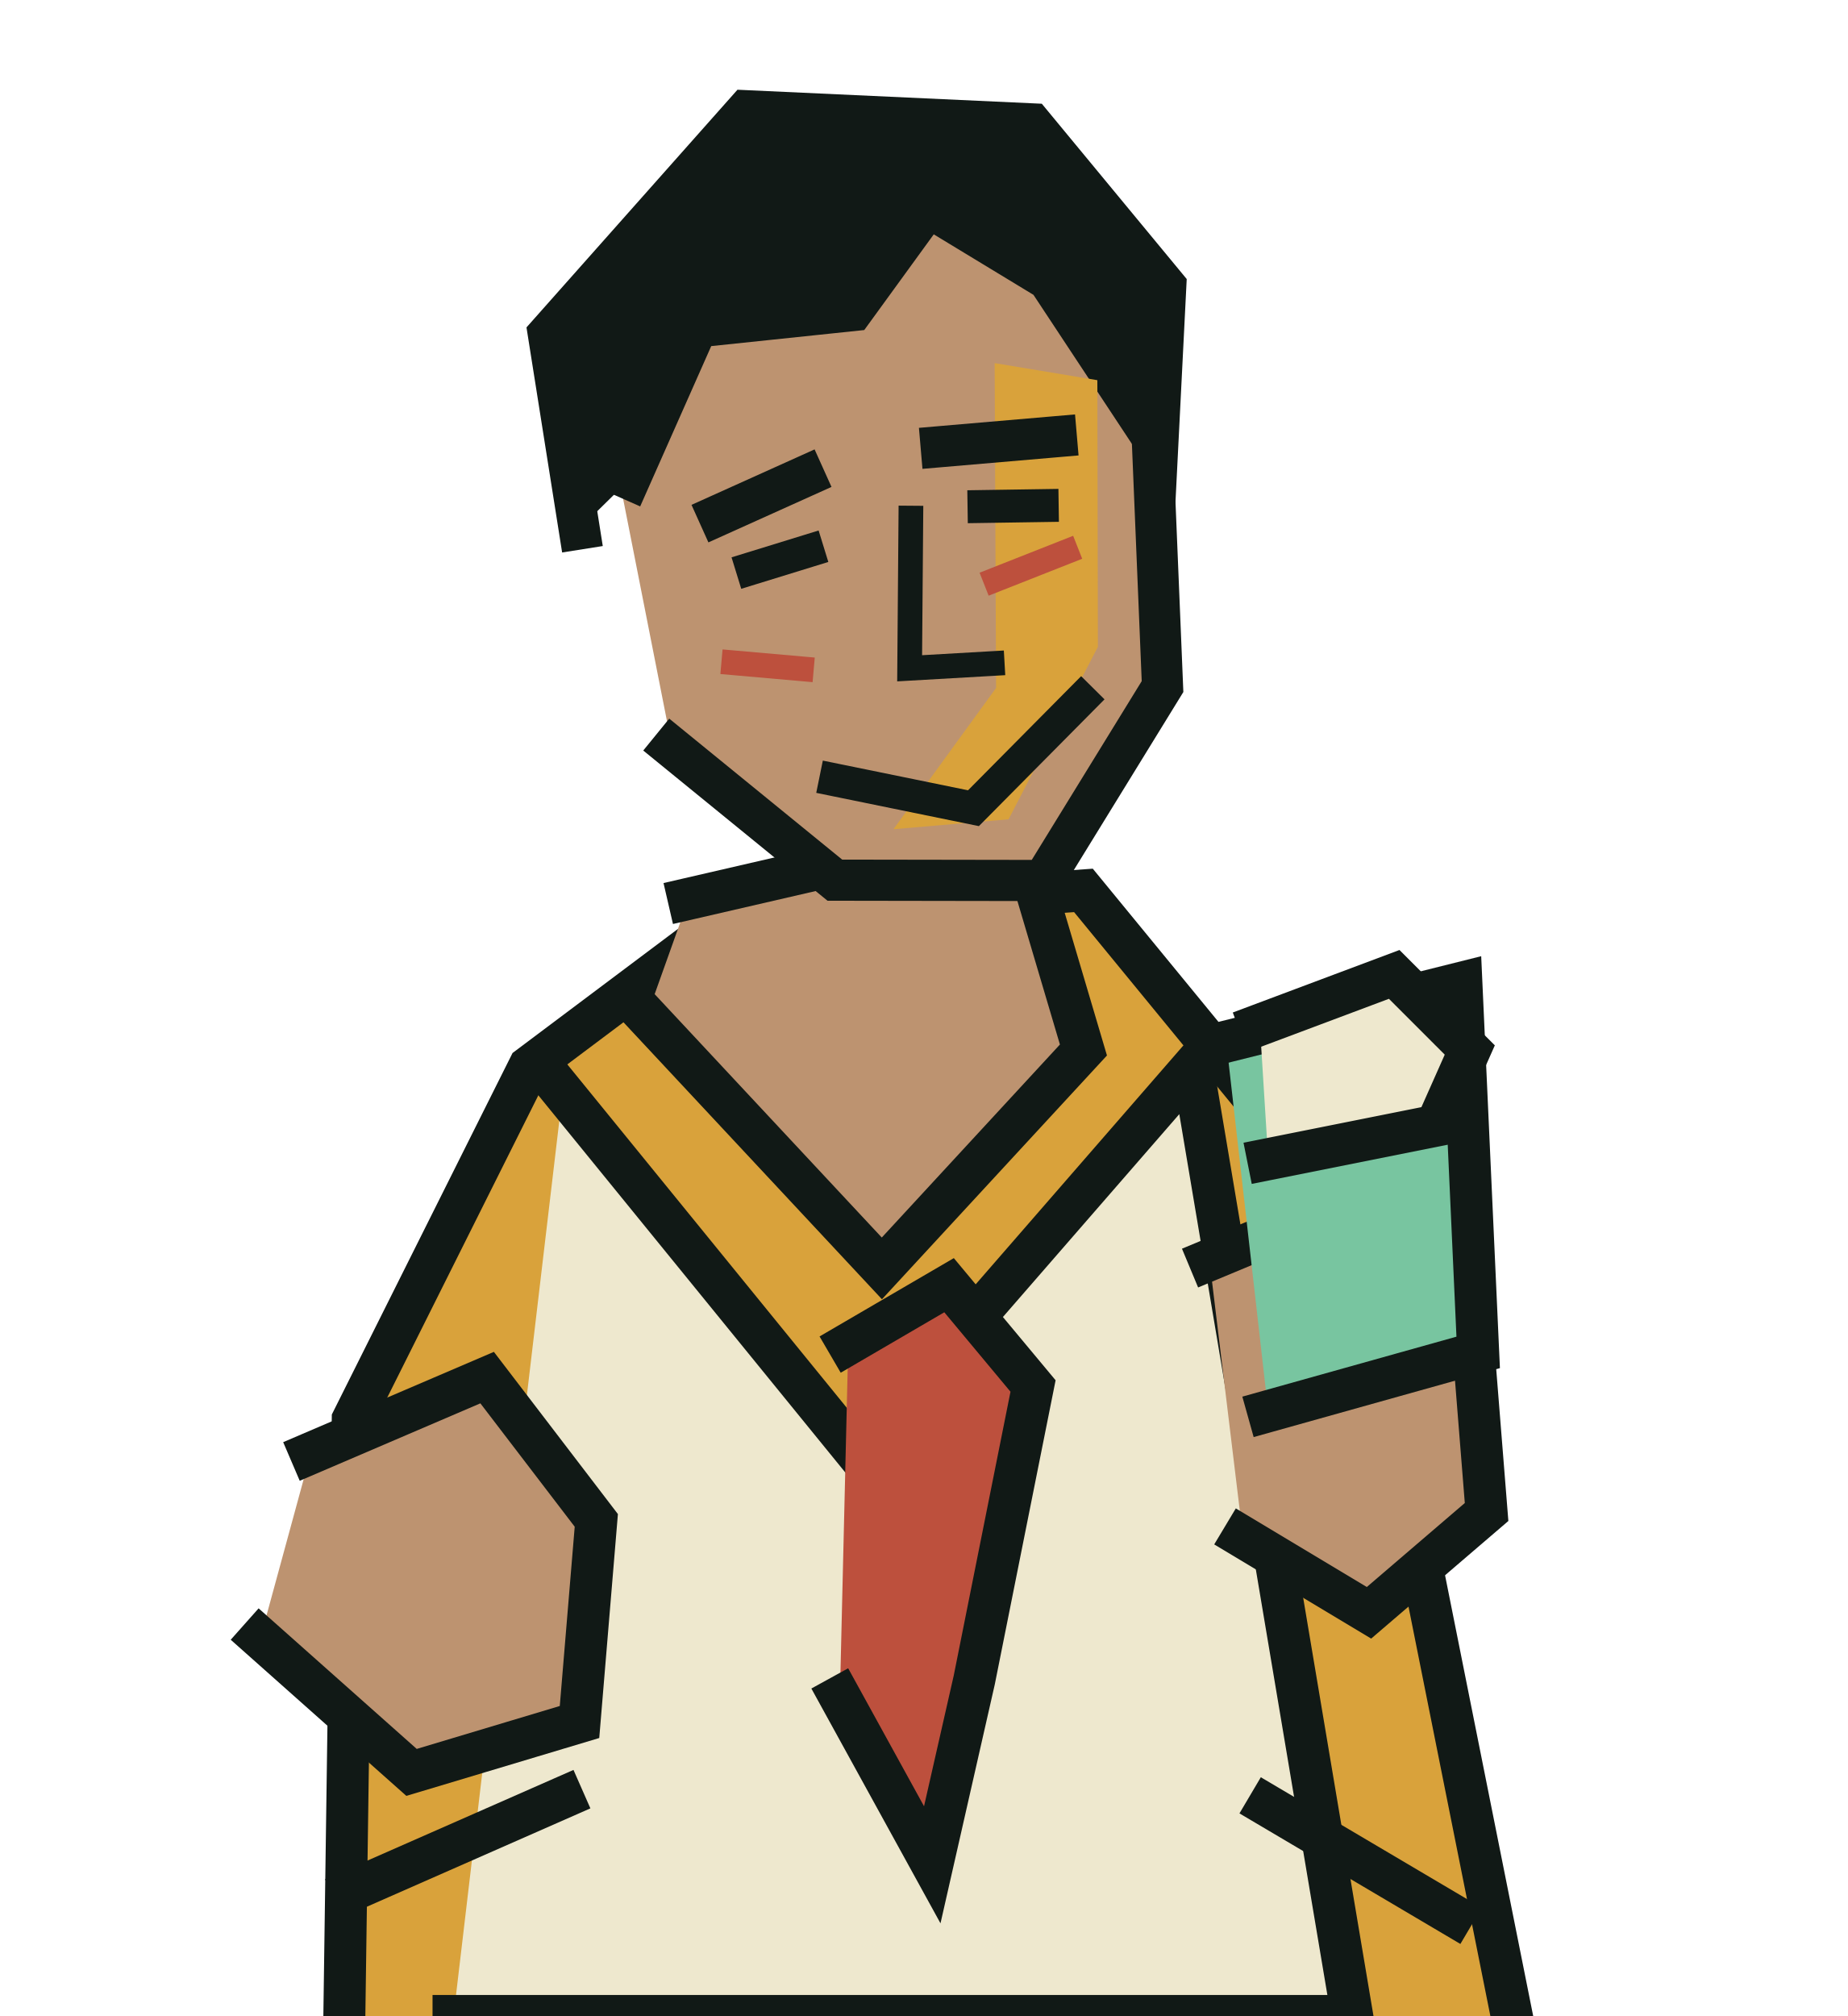
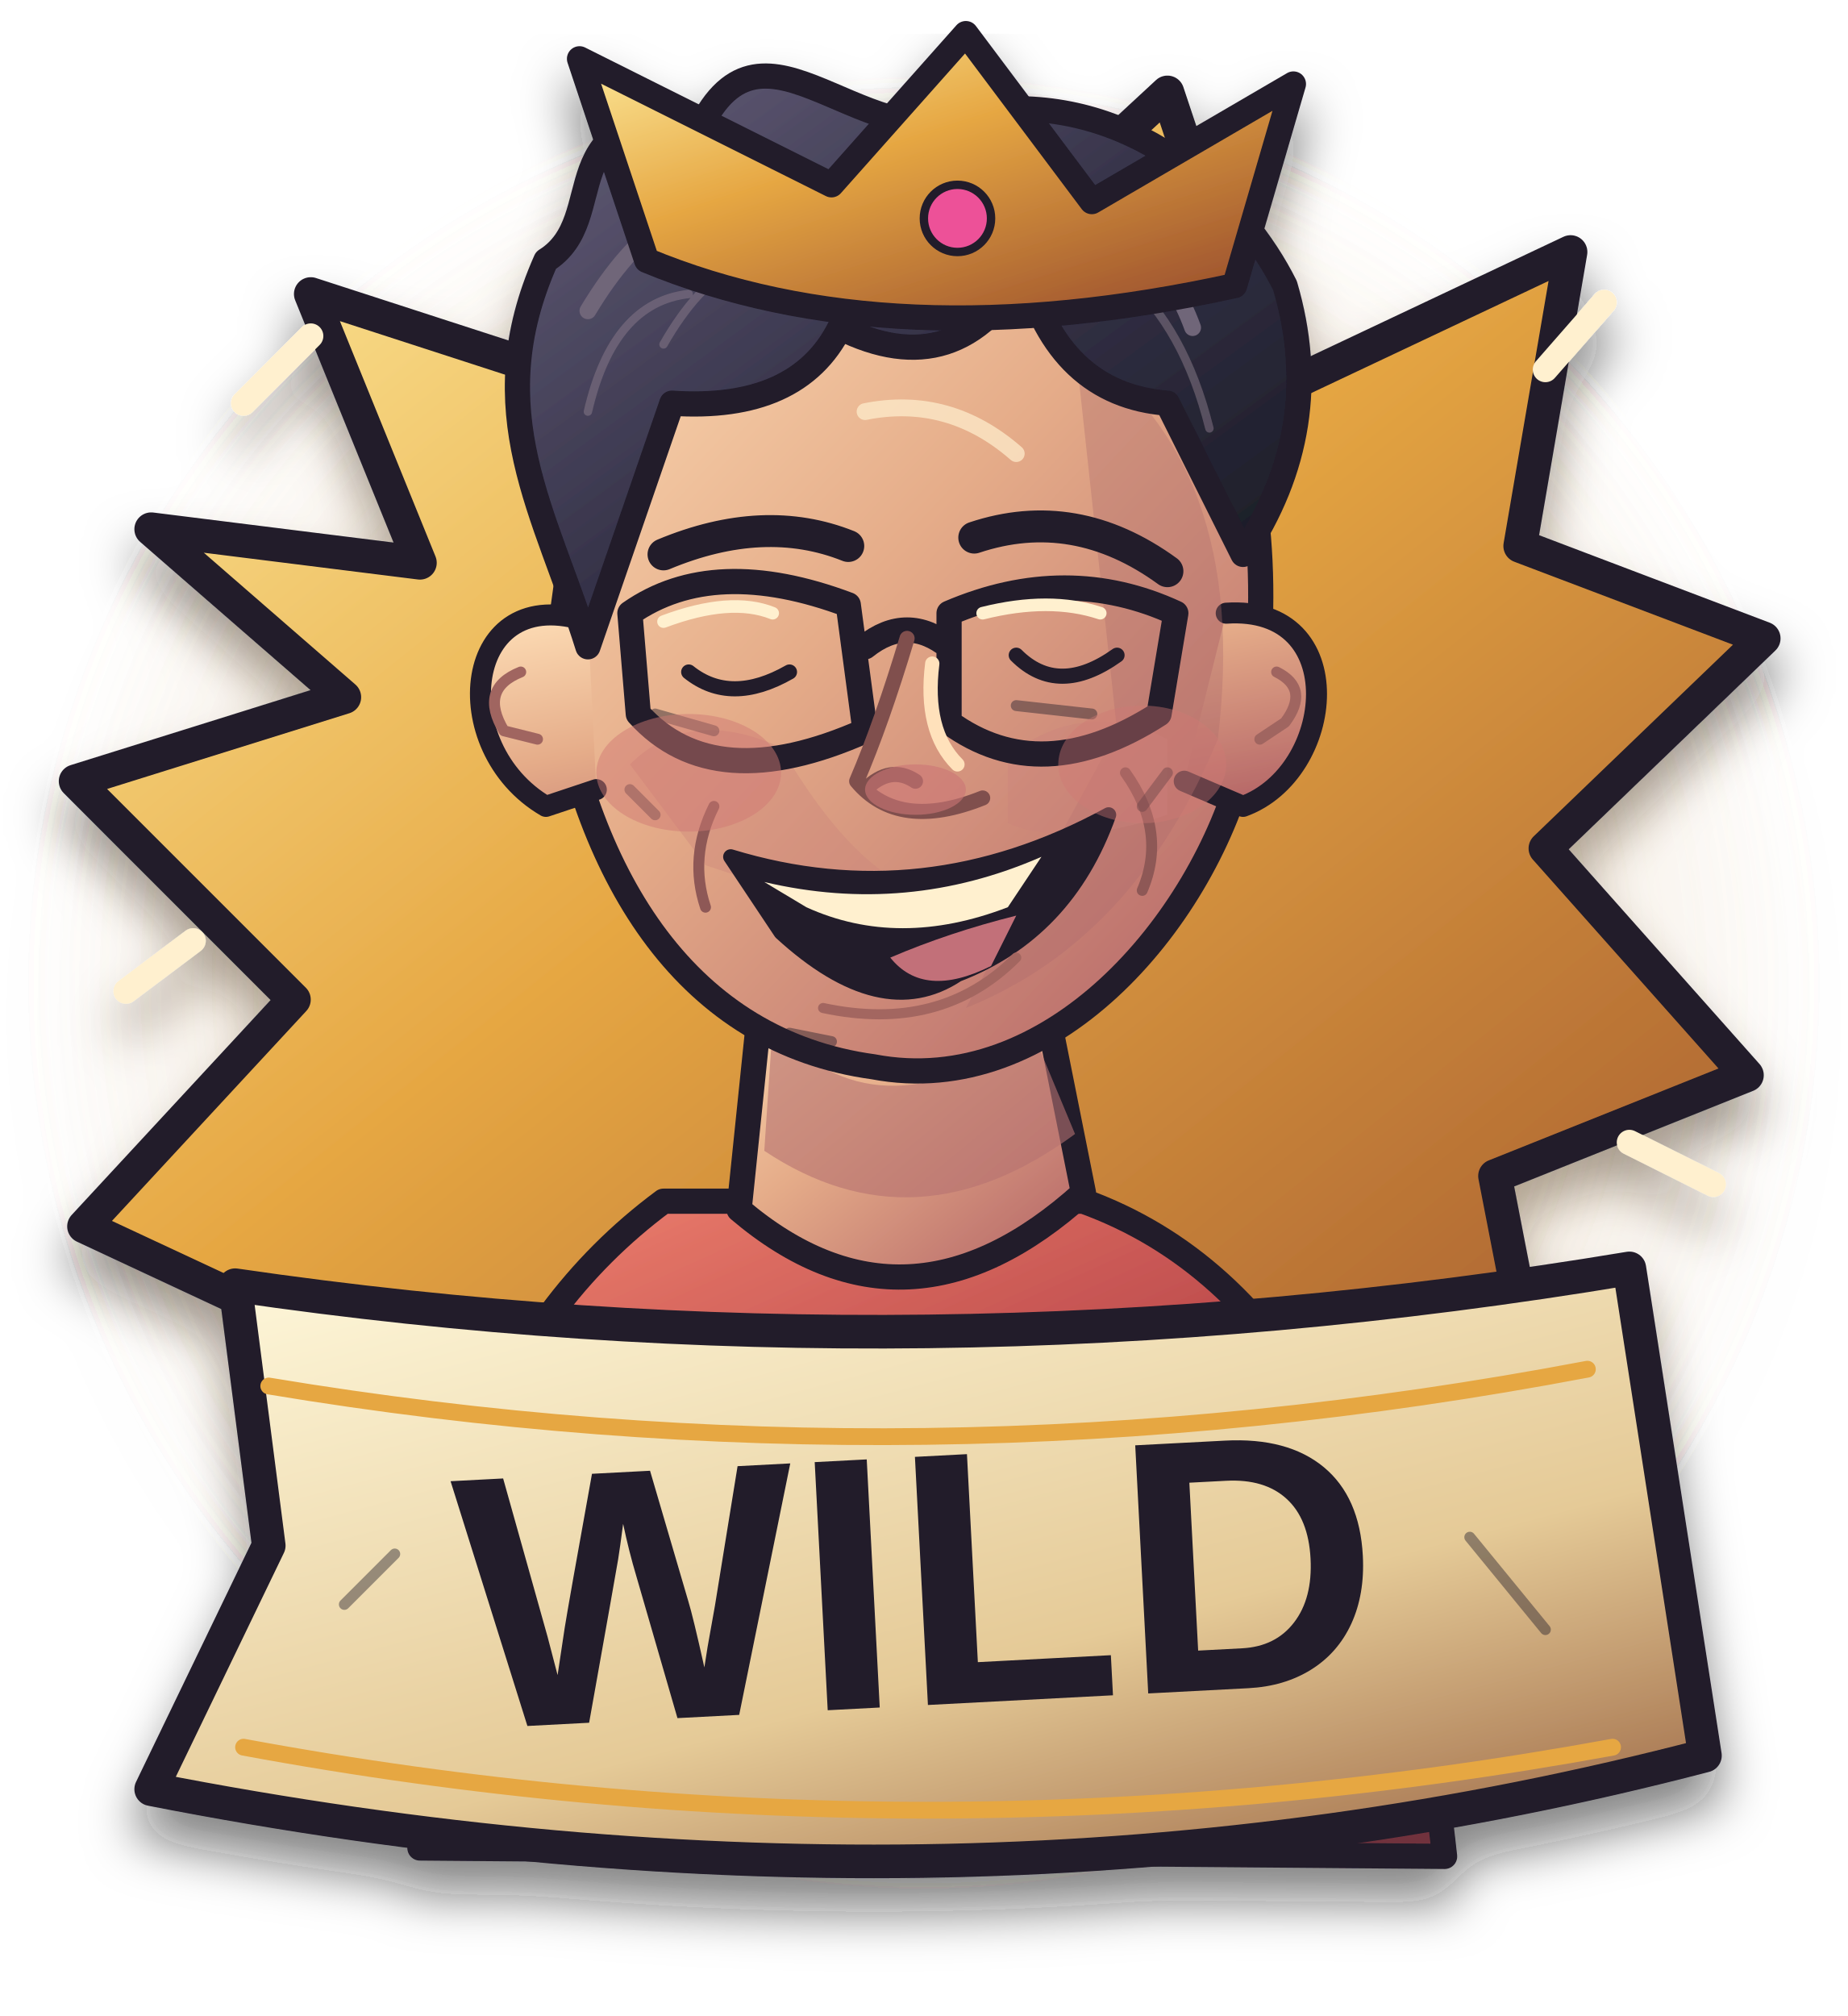
<svg xmlns="http://www.w3.org/2000/svg" viewBox="0 0 220 240" role="img" aria-labelledby="title">
  <defs>
-     <pattern id="hatch" width="10" height="10" patternUnits="userSpaceOnUse" patternTransform="rotate(-18)">
-       <path d="M0 0V10" stroke="#111916" stroke-width="2" opacity=".3" />
+     <linearGradient id="skin" x1="0" y1="0" x2=".85" y2="1">
+       <stop stop-color="#ffe0b8" />
+       <stop offset=".48" stop-color="#e5ac89" />
+       <stop offset="1" stop-color="#b76969" />
+     </linearGradient>
+     <linearGradient id="paper" x1="0" y1="0" x2=".7" y2="1">
+       <stop stop-color="#fff9dd" />
+       <stop offset=".7" stop-color="#e5ca97" />
+       <stop offset="1" stop-color="#af815a" />
+     </linearGradient>
+     <linearGradient id="gold" x1="0" y1="0" x2=".8" y2="1">
+       <stop stop-color="#fff0a3" />
+       <stop offset=".45" stop-color="#e6a743" />
+       <stop offset="1" stop-color="#9d522d" />
+     </linearGradient>
+     <linearGradient id="teal" x1="0" y1="0" x2=".8" y2="1">
+       <stop stop-color="#90e5d1" />
+       <stop offset=".5" stop-color="#4bb5a8" />
+       <stop offset="1" stop-color="#245c63" />
+     </linearGradient>
+     <linearGradient id="pink" x1="0" y1="0" x2=".8" y2="1">
+       <stop stop-color="#ff9dbb" />
+       <stop offset=".5" stop-color="#d64d86" />
+       <stop offset="1" stop-color="#71294f" />
+     </linearGradient>
+     <linearGradient id="cloth" x1="0" y1="0" x2="1" y2="1">
+       <stop stop-color="#66607b" />
+       <stop offset=".5" stop-color="#353248" />
+       <stop offset="1" stop-color="#161820" />
+     </linearGradient>
+     <linearGradient id="bread" x1="0" y1="0" x2=".5" y2="1">
+       <stop stop-color="#ffe1a1" />
+       <stop offset=".55" stop-color="#ce985e" />
+       <stop offset="1" stop-color="#985335" />
+     </linearGradient>
+     <linearGradient id="beer" x1="0" y1="0" x2="1" y2="1">
+       <stop stop-color="#b2b757" />
+       <stop offset=".4" stop-color="#526941" />
+       <stop offset="1" stop-color="#172d2c" />
+     </linearGradient>
+     <linearGradient id="red" x1="0" y1="0" x2=".7" y2="1">
+       <stop stop-color="#f18370" />
+       <stop offset=".5" stop-color="#be4c4d" />
+       <stop offset="1" stop-color="#71333d" />
+     </linearGradient>
+     <radialGradient id="glow">
+       <stop stop-color="#efbd7a" stop-opacity=".35" />
+       <stop offset="1" stop-color="#efbd7a" stop-opacity="0" />
+     </radialGradient>
+     <radialGradient id="neon">
+       <stop stop-color="#f05ba5" stop-opacity=".6" />
+       <stop offset="1" stop-color="#f05ba5" stop-opacity="0" />
+     </radialGradient>
+     <filter id="shadow" x="-30%" y="-25%" width="160%" height="160%">
+       <feDropShadow dx="0" dy="4" stdDeviation="3" flood-color="#100f19" flood-opacity=".52" />
+     </filter>
+     <filter id="bloom" x="-60%" y="-60%" width="220%" height="220%">
+       <feGaussianBlur stdDeviation="3" />
+     </filter>
+     <pattern id="inkgrain" width="19" height="23" patternUnits="userSpaceOnUse">
+       <path d="M2 4l3 1m8 12 2-1m-6 8 2 1" stroke="#fff4d4" stroke-width=".6" opacity=".15" />
+       <path d="m9 8 2-1m6 14 2-1" stroke="#201b2a" stroke-width=".7" opacity=".2" />
    </pattern>
  </defs>
-   <g stroke-linejoin="miter" stroke-linecap="square">
-     <path d="M41 240 42 169 63 127 87 109 129 106 161 145 180 240" fill="#d9a23b" stroke="#111916" stroke-width="5" stroke-linejoin="miter" stroke-linecap="square" />
-     <path d="M67 130 102 173 142 127 161 240 54 240" fill="#eee8ce" stroke="#111916" stroke-width="5" stroke-linejoin="miter" stroke-linecap="square" />
-     <path d="M101 160 113 153 123 165 116 200 111 222 100 202" fill="#bd503d" stroke="#111916" stroke-width="5" stroke-linejoin="miter" stroke-linecap="square" />
-     <path d="M82 107 121 98 129 125 105 151 77 121" fill="#bd9370" stroke="#111916" stroke-width="5" stroke-linejoin="miter" stroke-linecap="square" />
-     <g transform="rotate(-9 106 65)">
-       <g transform="translate(106 67) scale(0.98)">
-         <path d="M-32-35 -10-49 22-43 35-23 30 20 12 41 -13 37 -30 18" fill="#bd9370" stroke="#111916" stroke-width="5" stroke-linejoin="miter" stroke-linecap="square" />
-         <path d="M-30-15 -19-32 0-31 11-42 24-31 34-9 38-28 25-50 -9-57 -37-34 -37-10" fill="#111916" stroke="#111916" stroke-width="5" stroke-linejoin="miter" stroke-linecap="square" />
-         <path d="M16-22 28-18 23 14 9 33 -5 32 10 17" fill="#d9a23b" stroke="none" stroke-width="0" stroke-linejoin="miter" stroke-linecap="square" />
-         <path d="M-20-9 -9-12 M8-13 22-12" fill="none" stroke="#111916" stroke-width="5" stroke-linejoin="miter" stroke-linecap="square" />
-         <path d="M-17-2 -10-3 M12-5 19-4" fill="none" stroke="#111916" stroke-width="4" stroke-linejoin="miter" stroke-linecap="square" />
-         <path d="M3-5 0 13 10 14" fill="#bd9370" stroke="#111916" stroke-width="3" stroke-linejoin="miter" stroke-linecap="square" />
-         <path d="M-11 25 5 31 20 20" fill="none" stroke="#111916" stroke-width="4" stroke-linejoin="miter" stroke-linecap="square" />
-         <path d="M-21 9 -13 11 M12 4 21 2" fill="none" stroke="#bd503d" stroke-width="3" stroke-linejoin="miter" stroke-linecap="square" />
-       </g>
+   <g stroke-linecap="round" stroke-linejoin="round">
+     <g filter="url(#shadow)">
+       <ellipse cx="110" cy="117" rx="107" ry="108" fill="url(#glow)" stroke="none" stroke-width="0" />
+       <path d="M18 63L50 67L37 35L74 47L87 14L112 36L139 11L151 47L187 30L181 65L210 76L184 101L208 128L178 140L185 176L154 169L145 211L113 191L81 217L70 183L32 198L40 160L10 146L35 119L9 93L41 83Z" fill="url(#gold)" stroke="#211c2a" stroke-width="4" />
+       <path d="M50 220Q48 166 79 143L129 143Q165 156 172 221Z" fill="url(#red)" stroke="#211c2a" stroke-width="3" />
+       <path d="M91 115L88 144Q108 161 129 142L123 112" fill="url(#skin)" stroke="#211c2a" stroke-width="3" />
+       <path d="M92 122q12 14 31 1L128 135Q109 149 91 137Z" fill="#b67170" stroke="none" stroke-width="0" opacity=".6" />
+       <path d="M70 51C74 25 98 15 124 27C144 28 155 57 148 91C143 110 125 131 104 127C82 124 70 105 66 80Z" fill="url(#skin)" stroke="#211c2a" stroke-width="3" />
+       <path d="M70 74C55 69 53 89 65 96L71 94M146 73C161 72 159 92 148 96L141 93" fill="url(#skin)" stroke="#211c2a" stroke-width="2.5" />
+       <path d="M128 41Q149 55 145 88Q135 112 115 120L133 87Z" fill="#ad6a6b" stroke="none" stroke-width="0" opacity=".35" />
+       <path d="M75 91Q82 84 93 89Q100 101 107 105L99 108Q90 105 84 103ZM120 90Q129 83 139 88L139 97Q127 101 120 98Z" fill="#ca827a" stroke="none" stroke-width="0" opacity=".36" />
+       <path d="M79 66Q91 61 101 65M116 64Q128 60 139 68" fill="none" stroke="#211c2a" stroke-width="3.8" />
+       <path d="M75 73Q85 66 101 72L103 87Q85 95 76 85ZM113 73Q127 67 140 73L138 85Q124 94 113 86ZM103 77Q108 73 113 77" fill="none" stroke="#211c2a" stroke-width="3" />
+       <path d="M79 74q8-3 13-1M117 73q8-2 14 0" fill="none" stroke="#fff0cf" stroke-width="1.5" />
+       <path d="M82 80q5 4 12 0M121 78q5 5 12 0" fill="none" stroke="#211c2a" stroke-width="1.8" />
+       <path d="M108 76Q105 86 102 93Q107 99 117 95M103 94q3-3 6-1" fill="none" stroke="#80504e" stroke-width="1.8" />
+       <path d="M111 79Q110 87 114 91" fill="none" stroke="#ffe1bb" stroke-width="1.7" />
+       <path d="M62 80q-5 2-2 7l4 1M152 80q4 2 1 6l-3 2" fill="none" stroke="#a06560" stroke-width="1.3" />
+       <path d="M103 49Q113 47 121 54" fill="none" stroke="#fff0cf" stroke-width="2" opacity=".7" />
+       <path d="M87 102Q110 109 132 97Q127 111 114 116Q105 122 93 111Z" fill="#211c2a" stroke="#211c2a" stroke-width="1.8" />
+       <path d="M91 105q17 4 33-3l-4 6q-13 5-24 0Z" fill="#fff0cf" stroke="none" stroke-width="0" />
+       <path d="M106 114q7-3 15-5l-3 6q-8 4-12-1Z" fill="#c27079" stroke="none" stroke-width="0" />
+       <path d="M85 96q-3 6-1 12M134 92q5 7 2 14" fill="none" stroke="#8e5856" stroke-width="1.3" />
+       <path d="M98 120q14 3 23-6" fill="none" stroke="#a36660" stroke-width="1.2" />
+       <path d="M78 85l7 2M121 84l9 1M75 94l3 3M139 92l-3 4M94 123l5 1" fill="none" stroke="#211c2a" stroke-width="1.3" opacity=".43" />
+       <ellipse cx="82" cy="92" rx="11" ry="7" fill="#cf7874" stroke="none" stroke-width="0" opacity=".48" />
+       <ellipse cx="136" cy="91" rx="10" ry="7" fill="#cf7874" stroke="none" stroke-width="0" opacity=".4" />
+       <ellipse cx="109" cy="94" rx="6" ry="3" fill="#cb7475" stroke="none" stroke-width="0" opacity=".6" />
+       <path d="M70 77C65 61 57 49 65 31C73 26 65 13 84 14C92 0 104 21 119 13C136 12 148 24 153 34Q158 51 148 66L139 48Q126 47 122 32Q114 46 100 39Q95 49 80 48Z" fill="url(#cloth)" stroke="#211c2a" stroke-width="3" />
+       <path d="M70 37q9-15 20-13M87 20q13 11 25 4M126 23q12 5 16 16" fill="none" stroke="#706679" stroke-width="2" />
+       <path d="M70 49q3-13 12-14M79 41q8-14 18-9M107 32q9 3 13-5M134 33q7 6 10 18" fill="none" stroke="#8c7c8b" stroke-width="1" opacity=".5" />
+       <path d="M77 31L69 7L99 22L115 4L130 24L154 10L147 34Q106 43 77 31Z" fill="url(#gold)" stroke="#211c2a" stroke-width="3" />
+       <ellipse cx="114" cy="26" rx="4" ry="4" fill="#ed5198" stroke="#211c2a" stroke-width="1" />
+       <path d="M28 153Q110 165 194 151L203 209Q115 232 18 213L32 184Z" fill="url(#paper)" stroke="#211c2a" stroke-width="4" />
+       <path d="M32 165Q110 178 189 163M29 208Q110 223 192 208" fill="none" stroke="#e6a743" stroke-width="2" />
+       <text x="110" y="203" font-family="Arial,sans-serif" font-size="43" font-weight="900" text-anchor="middle" fill="#211c2a" transform="rotate(-3 110 203)">WILD</text>
+       <path d="M29 48l8-8m147 4 7-8M15 118l8-6M194 136l10 5" fill="none" stroke="#fff0cf" stroke-width="3" />
+       <path d="M47 185l-6 6M175 183l9 11" fill="none" stroke="#211c2a" stroke-width="1.3" opacity=".43" />
    </g>
-     <path d="M37 173 58 164 71 181 69 205 49 211 31 195" fill="#bd9370" stroke="#111916" stroke-width="5" stroke-linejoin="miter" stroke-linecap="square" />
-     <path d="M144 150 156 145 175 155 177 180 163 192 148 183" fill="#bd9370" stroke="#111916" stroke-width="5" stroke-linejoin="miter" stroke-linecap="square" />
-     <path d="M146 124 174 117 176 161 151 168" fill="#78c5a0" stroke="#111916" stroke-width="5" stroke-linejoin="miter" stroke-linecap="square" />
-     <path d="M150 122 166 116 175 125 171 134 151 138" fill="#eee8ce" stroke="#111916" stroke-width="5" stroke-linejoin="miter" stroke-linecap="square" />
-     <path d="M42 225 67 214 M151 215 173 228" fill="none" stroke="#111916" stroke-width="5" stroke-linejoin="miter" stroke-linecap="square" />
  </g>
</svg>
